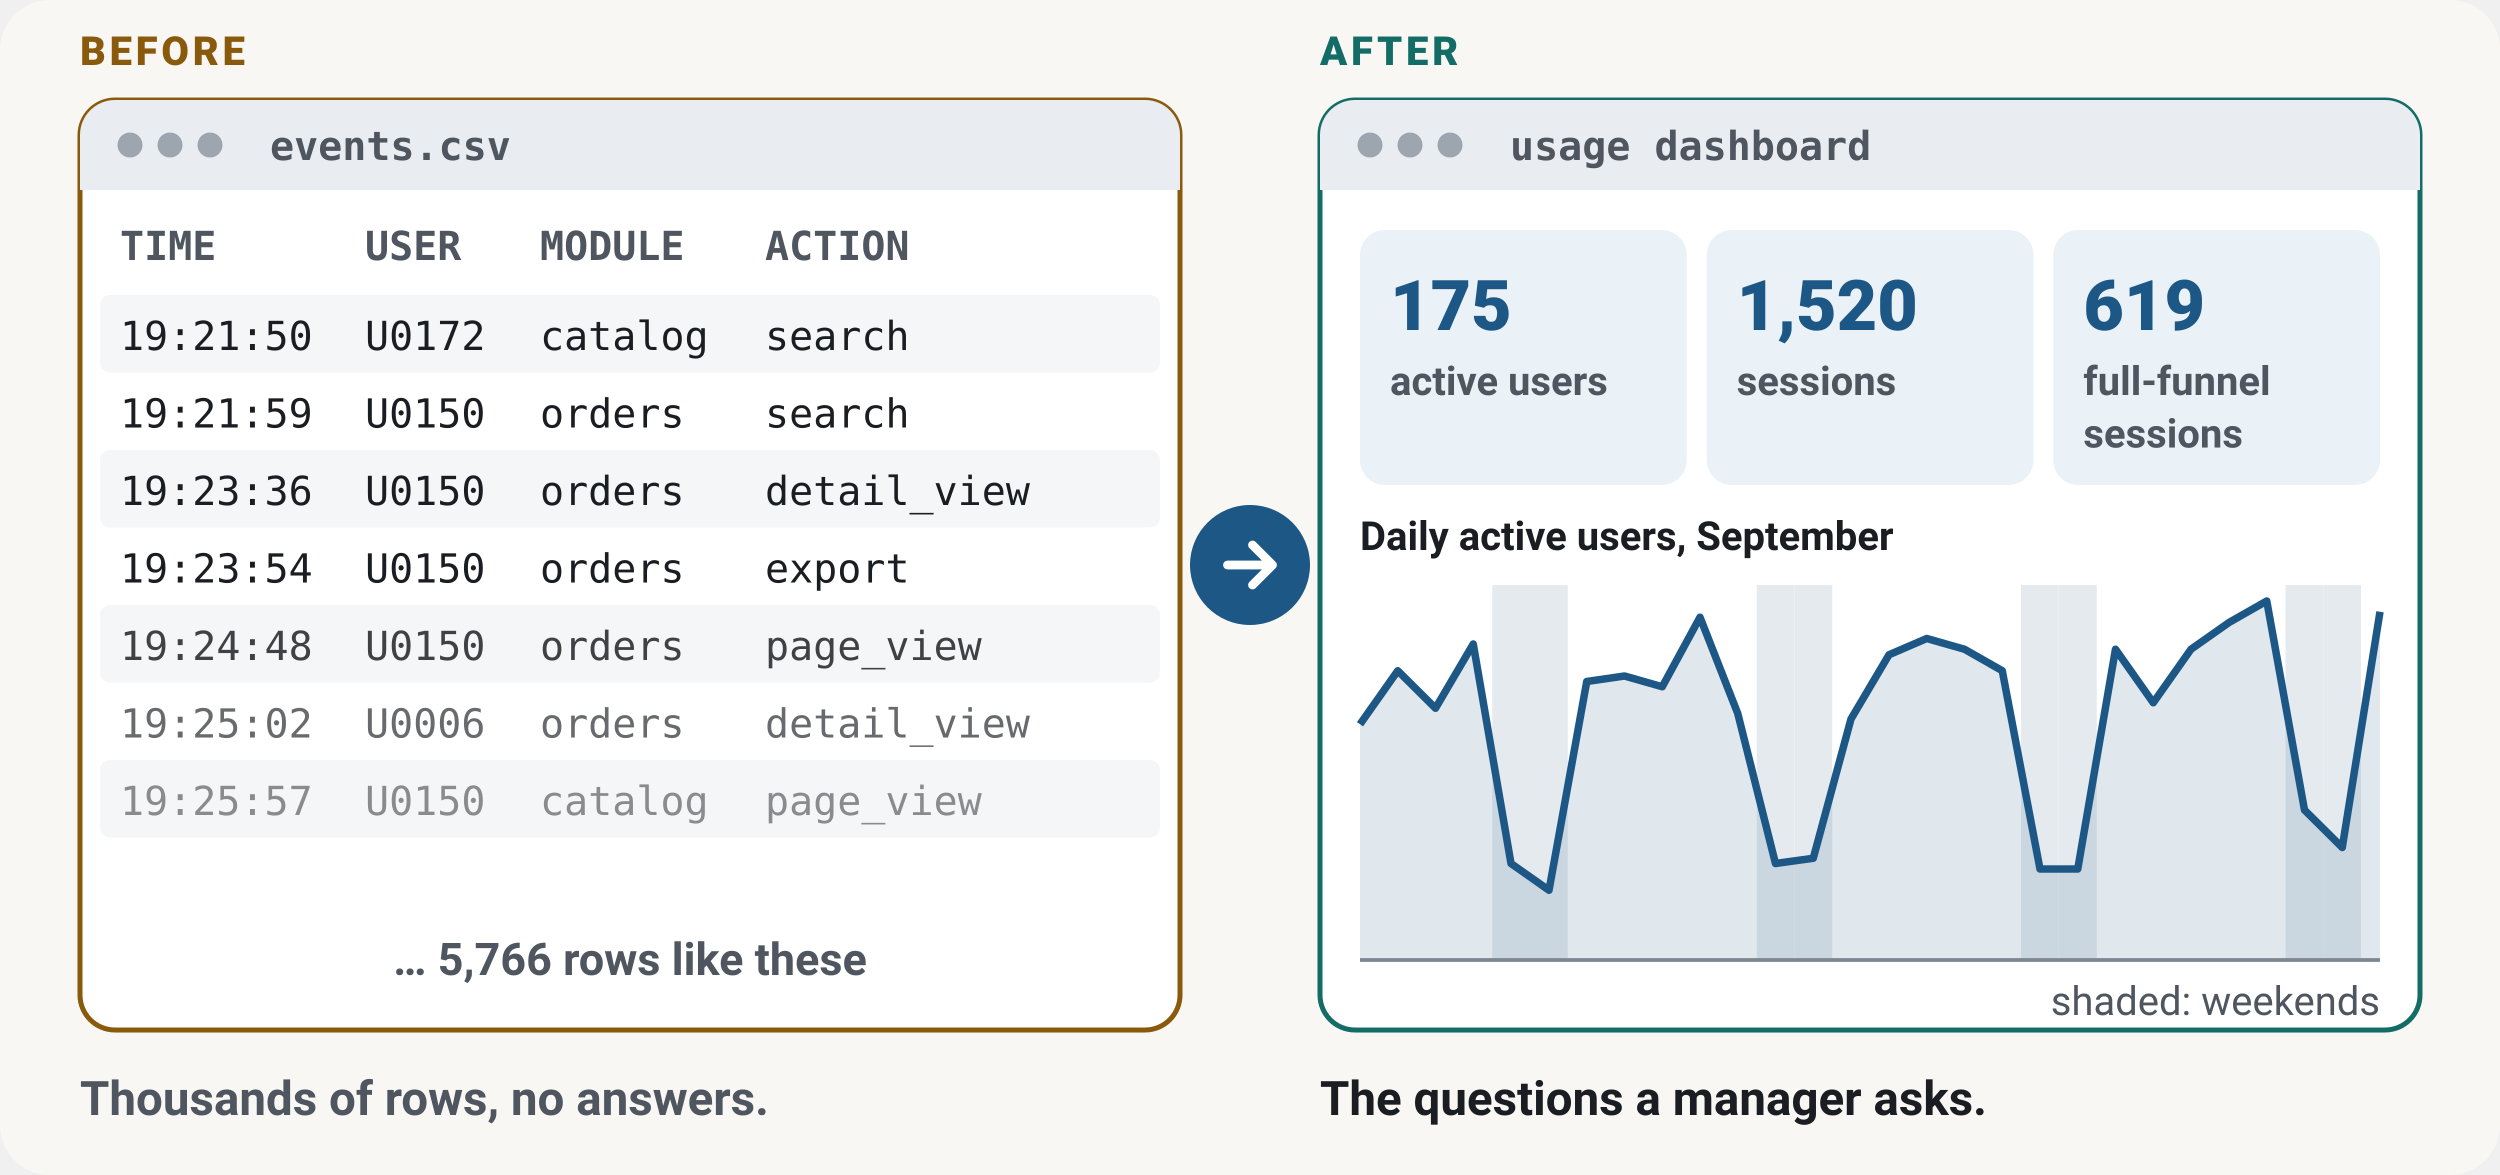
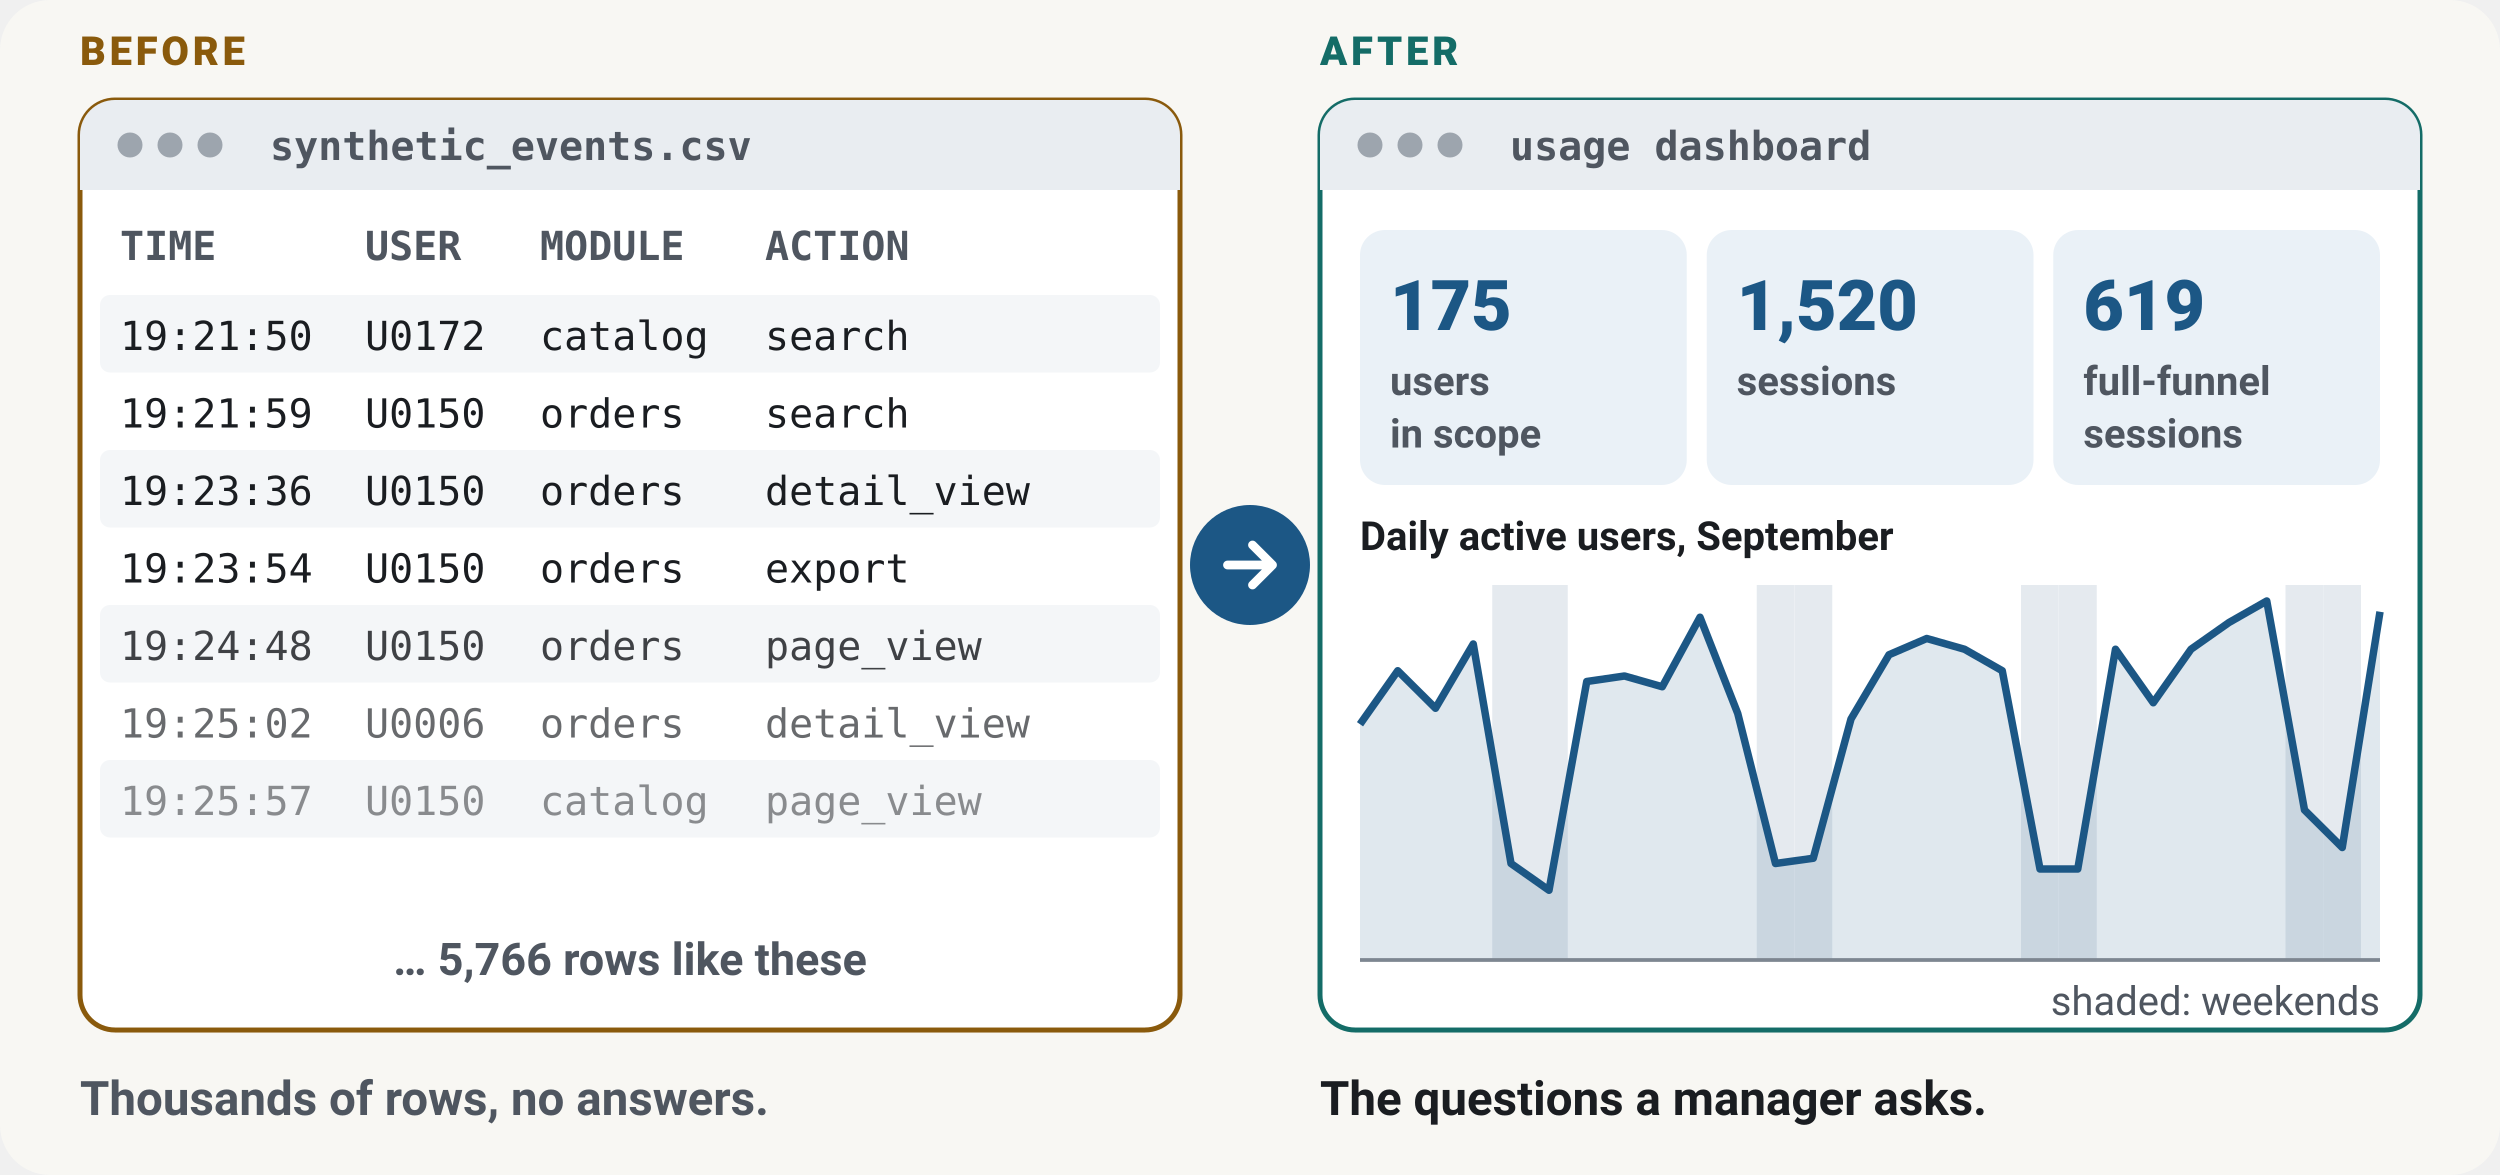
<svg xmlns="http://www.w3.org/2000/svg" viewBox="0 0 1000 470" width="1000" height="470" role="img" aria-labelledby="t">
  <defs>
    <marker id="ah" viewBox="0 0 10 10" refX="9" refY="5" markerWidth="7" markerHeight="7" orient="auto-start-reverse">
      <path d="M0 0L10 5L0 10z" fill="#7D8691" />
    </marker>
    <marker id="aw" viewBox="0 0 10 10" refX="9" refY="5" markerWidth="7" markerHeight="7" orient="auto-start-reverse">
      <path d="M0 0L10 5L0 10z" fill="#8A5A0C" />
    </marker>
  </defs>
  <rect width="1000" height="470" rx="20" fill="#F8F7F3" />
  <g font-family="system-ui,-apple-system,'Segoe UI',Roboto,Helvetica,Arial,sans-serif">
    <text x="32" y="26" font-size="16" fill="#8A5A0C" font-weight="800" letter-spacing="1.5">BEFORE</text>
    <text x="528" y="26" font-size="16" fill="#146C67" font-weight="800" letter-spacing="1.5">AFTER</text>
    <rect x="32" y="40" width="440" height="372" rx="14" fill="#FFFFFF" stroke="#8A5A0C" stroke-width="2" />
    <path d="M32 54 a14 14 0 0 1 14 -14 h412 a14 14 0 0 1 14 14 v22 h-440 z" fill="#E9EDF1" />
    <circle cx="52" cy="58" r="5" fill="#7D8691" opacity="0.7" />
    <circle cx="68" cy="58" r="5" fill="#7D8691" opacity="0.7" />
    <circle cx="84" cy="58" r="5" fill="#7D8691" opacity="0.7" />
-     <text x="108" y="64" font-size="16" fill="#4F5660" font-weight="600" font-family="ui-monospace,'SF Mono','Cascadia Mono',Menlo,Consolas,monospace">events.csv</text>
+     <text x="108" y="64" font-size="16" fill="#4F5660" font-weight="600" font-family="ui-monospace,'SF Mono','Cascadia Mono',Menlo,Consolas,monospace">synthetic_events.csv</text>
    <rect x="528" y="40" width="440" height="372" rx="14" fill="#FFFFFF" stroke="#146C67" stroke-width="2" />
    <path d="M528 54 a14 14 0 0 1 14 -14 h412 a14 14 0 0 1 14 14 v22 h-440 z" fill="#E9EDF1" />
    <circle cx="548" cy="58" r="5" fill="#7D8691" opacity="0.7" />
    <circle cx="564" cy="58" r="5" fill="#7D8691" opacity="0.7" />
    <circle cx="580" cy="58" r="5" fill="#7D8691" opacity="0.7" />
    <text x="604" y="64" font-size="16" fill="#4F5660" font-weight="600" font-family="ui-monospace,'SF Mono','Cascadia Mono',Menlo,Consolas,monospace">usage dashboard</text>
    <text x="48" y="104" font-size="16" fill="#4F5660" font-weight="700" font-family="ui-monospace,'SF Mono','Cascadia Mono',Menlo,Consolas,monospace">TIME</text>
    <text x="146" y="104" font-size="16" fill="#4F5660" font-weight="700" font-family="ui-monospace,'SF Mono','Cascadia Mono',Menlo,Consolas,monospace">USER</text>
    <text x="216" y="104" font-size="16" fill="#4F5660" font-weight="700" font-family="ui-monospace,'SF Mono','Cascadia Mono',Menlo,Consolas,monospace">MODULE</text>
    <text x="306" y="104" font-size="16" fill="#4F5660" font-weight="700" font-family="ui-monospace,'SF Mono','Cascadia Mono',Menlo,Consolas,monospace">ACTION</text>
    <rect x="40" y="118" width="424" height="31" rx="4" fill="#F4F6F8" />
    <g opacity="1.00">
      <text x="48" y="140" font-size="16" fill="#1A1D21" font-family="ui-monospace,'SF Mono','Cascadia Mono',Menlo,Consolas,monospace">19:21:50</text>
      <text x="146" y="140" font-size="16" fill="#1A1D21" font-family="ui-monospace,'SF Mono','Cascadia Mono',Menlo,Consolas,monospace">U0172</text>
      <text x="216" y="140" font-size="16" fill="#1A1D21" font-family="ui-monospace,'SF Mono','Cascadia Mono',Menlo,Consolas,monospace">catalog</text>
      <text x="306" y="140" font-size="16" fill="#1A1D21" font-family="ui-monospace,'SF Mono','Cascadia Mono',Menlo,Consolas,monospace">search</text>
    </g>
    <g opacity="1.00">
      <text x="48" y="171" font-size="16" fill="#1A1D21" font-family="ui-monospace,'SF Mono','Cascadia Mono',Menlo,Consolas,monospace">19:21:59</text>
      <text x="146" y="171" font-size="16" fill="#1A1D21" font-family="ui-monospace,'SF Mono','Cascadia Mono',Menlo,Consolas,monospace">U0150</text>
      <text x="216" y="171" font-size="16" fill="#1A1D21" font-family="ui-monospace,'SF Mono','Cascadia Mono',Menlo,Consolas,monospace">orders</text>
      <text x="306" y="171" font-size="16" fill="#1A1D21" font-family="ui-monospace,'SF Mono','Cascadia Mono',Menlo,Consolas,monospace">search</text>
    </g>
    <rect x="40" y="180" width="424" height="31" rx="4" fill="#F4F6F8" />
    <g opacity="1.00">
      <text x="48" y="202" font-size="16" fill="#1A1D21" font-family="ui-monospace,'SF Mono','Cascadia Mono',Menlo,Consolas,monospace">19:23:36</text>
      <text x="146" y="202" font-size="16" fill="#1A1D21" font-family="ui-monospace,'SF Mono','Cascadia Mono',Menlo,Consolas,monospace">U0150</text>
      <text x="216" y="202" font-size="16" fill="#1A1D21" font-family="ui-monospace,'SF Mono','Cascadia Mono',Menlo,Consolas,monospace">orders</text>
      <text x="306" y="202" font-size="16" fill="#1A1D21" font-family="ui-monospace,'SF Mono','Cascadia Mono',Menlo,Consolas,monospace">detail_view</text>
    </g>
    <g opacity="1.00">
      <text x="48" y="233" font-size="16" fill="#1A1D21" font-family="ui-monospace,'SF Mono','Cascadia Mono',Menlo,Consolas,monospace">19:23:54</text>
      <text x="146" y="233" font-size="16" fill="#1A1D21" font-family="ui-monospace,'SF Mono','Cascadia Mono',Menlo,Consolas,monospace">U0150</text>
      <text x="216" y="233" font-size="16" fill="#1A1D21" font-family="ui-monospace,'SF Mono','Cascadia Mono',Menlo,Consolas,monospace">orders</text>
      <text x="306" y="233" font-size="16" fill="#1A1D21" font-family="ui-monospace,'SF Mono','Cascadia Mono',Menlo,Consolas,monospace">export</text>
    </g>
    <rect x="40" y="242" width="424" height="31" rx="4" fill="#F4F6F8" />
    <g opacity="0.83">
      <text x="48" y="264" font-size="16" fill="#1A1D21" font-family="ui-monospace,'SF Mono','Cascadia Mono',Menlo,Consolas,monospace">19:24:48</text>
      <text x="146" y="264" font-size="16" fill="#1A1D21" font-family="ui-monospace,'SF Mono','Cascadia Mono',Menlo,Consolas,monospace">U0150</text>
      <text x="216" y="264" font-size="16" fill="#1A1D21" font-family="ui-monospace,'SF Mono','Cascadia Mono',Menlo,Consolas,monospace">orders</text>
      <text x="306" y="264" font-size="16" fill="#1A1D21" font-family="ui-monospace,'SF Mono','Cascadia Mono',Menlo,Consolas,monospace">page_view</text>
    </g>
    <g opacity="0.66">
      <text x="48" y="295" font-size="16" fill="#1A1D21" font-family="ui-monospace,'SF Mono','Cascadia Mono',Menlo,Consolas,monospace">19:25:02</text>
      <text x="146" y="295" font-size="16" fill="#1A1D21" font-family="ui-monospace,'SF Mono','Cascadia Mono',Menlo,Consolas,monospace">U0006</text>
      <text x="216" y="295" font-size="16" fill="#1A1D21" font-family="ui-monospace,'SF Mono','Cascadia Mono',Menlo,Consolas,monospace">orders</text>
      <text x="306" y="295" font-size="16" fill="#1A1D21" font-family="ui-monospace,'SF Mono','Cascadia Mono',Menlo,Consolas,monospace">detail_view</text>
    </g>
    <rect x="40" y="304" width="424" height="31" rx="4" fill="#F4F6F8" />
    <g opacity="0.49">
      <text x="48" y="326" font-size="16" fill="#1A1D21" font-family="ui-monospace,'SF Mono','Cascadia Mono',Menlo,Consolas,monospace">19:25:57</text>
      <text x="146" y="326" font-size="16" fill="#1A1D21" font-family="ui-monospace,'SF Mono','Cascadia Mono',Menlo,Consolas,monospace">U0150</text>
      <text x="216" y="326" font-size="16" fill="#1A1D21" font-family="ui-monospace,'SF Mono','Cascadia Mono',Menlo,Consolas,monospace">catalog</text>
      <text x="306" y="326" font-size="16" fill="#1A1D21" font-family="ui-monospace,'SF Mono','Cascadia Mono',Menlo,Consolas,monospace">page_view</text>
    </g>
    <text x="252" y="390" font-size="18" fill="#4F5660" font-weight="700" text-anchor="middle">… 5,766 rows like these</text>
    <rect x="544.0" y="92" width="130.7" height="102" rx="10" fill="#EAF1F7" />
    <text x="556" y="132" font-size="28" fill="#1C5785" font-weight="800" data-box="544,92,130.667,102">175</text>
-     <text x="556" y="158" font-size="16" fill="#4F5660" font-weight="600" data-box="544,92,130.667,102">active users</text>
+     <text x="556" y="158" font-size="16" fill="#4F5660" font-weight="600" data-box="544,92,130.667,102">users</text>
+     <text x="556" y="179" font-size="16" fill="#4F5660" font-weight="600" data-box="544,92,130.667,102">in scope</text>
    <rect x="682.7" y="92" width="130.7" height="102" rx="10" fill="#EAF1F7" />
    <text x="694.667" y="132" font-size="28" fill="#1C5785" font-weight="800" data-box="682.667,92,130.667,102">1,520</text>
    <text x="694.667" y="158" font-size="16" fill="#4F5660" font-weight="600" data-box="682.667,92,130.667,102">sessions</text>
    <rect x="821.3" y="92" width="130.7" height="102" rx="10" fill="#EAF1F7" />
    <text x="833.333" y="132" font-size="28" fill="#1C5785" font-weight="800" data-box="821.333,92,130.667,102">619</text>
    <text x="833.333" y="158" font-size="16" fill="#4F5660" font-weight="600" data-box="821.333,92,130.667,102">full-funnel</text>
    <text x="833.333" y="179" font-size="16" fill="#4F5660" font-weight="600" data-box="821.333,92,130.667,102">sessions</text>
    <text x="544" y="220" font-size="16" fill="#1A1D21" font-weight="700">Daily active users, September</text>
    <rect x="596.9" y="234" width="15.1" height="150" fill="#E5EAEF" />
    <rect x="612.0" y="234" width="15.1" height="150" fill="#E5EAEF" />
    <rect x="702.7" y="234" width="15.1" height="150" fill="#E5EAEF" />
    <rect x="717.8" y="234" width="15.1" height="150" fill="#E5EAEF" />
    <rect x="808.4" y="234" width="15.1" height="150" fill="#E5EAEF" />
    <rect x="823.6" y="234" width="15.1" height="150" fill="#E5EAEF" />
    <rect x="914.2" y="234" width="15.1" height="150" fill="#E5EAEF" />
    <rect x="929.3" y="234" width="15.1" height="150" fill="#E5EAEF" />
    <path d="M544.0 289.7 L559.1 268.3 L574.2 283.3 L589.3 257.6 L604.4 345.4 L619.6 356.1 L634.7 272.6 L649.8 270.4 L664.9 274.7 L680.0 246.9 L695.1 285.4 L710.2 345.4 L725.3 343.3 L740.4 287.6 L755.6 261.9 L770.7 255.4 L785.8 259.7 L800.9 268.3 L816.0 347.6 L831.1 347.6 L846.2 259.7 L861.3 281.1 L876.4 259.7 L891.6 249.0 L906.7 240.4 L921.8 324.0 L936.9 339.0 L952.0 244.7 L952.0 384 L544 384 Z" fill="#1C5785" opacity="0.14" />
    <path d="M544.0 289.7 L559.1 268.3 L574.2 283.3 L589.3 257.6 L604.4 345.4 L619.6 356.1 L634.7 272.6 L649.8 270.4 L664.9 274.7 L680.0 246.9 L695.1 285.4 L710.2 345.4 L725.3 343.3 L740.4 287.6 L755.6 261.9 L770.7 255.4 L785.8 259.7 L800.9 268.3 L816.0 347.6 L831.1 347.6 L846.2 259.7 L861.3 281.1 L876.4 259.7 L891.6 249.0 L906.7 240.4 L921.8 324.0 L936.9 339.0 L952.0 244.7" fill="none" stroke="#1C5785" stroke-width="3" stroke-linejoin="round" />
    <path d="M544 384 H952" stroke="#7D8691" stroke-width="1.5" />
    <text x="952" y="406" font-size="16" fill="#4F5660" text-anchor="end">shaded: weekends</text>
    <circle cx="500" cy="226" r="24" fill="#1C5785" />
    <path d="M491 226 h16 M501 218 l8 8 l-8 8" fill="none" stroke="#FFFFFF" stroke-width="3.5" stroke-linecap="round" stroke-linejoin="round" />
    <text x="32" y="446" font-size="19" fill="#4F5660" font-weight="600">Thousands of rows, no answers.</text>
    <text x="528" y="446" font-size="19" fill="#1A1D21" font-weight="700">The questions a manager asks.</text>
  </g>
</svg>
